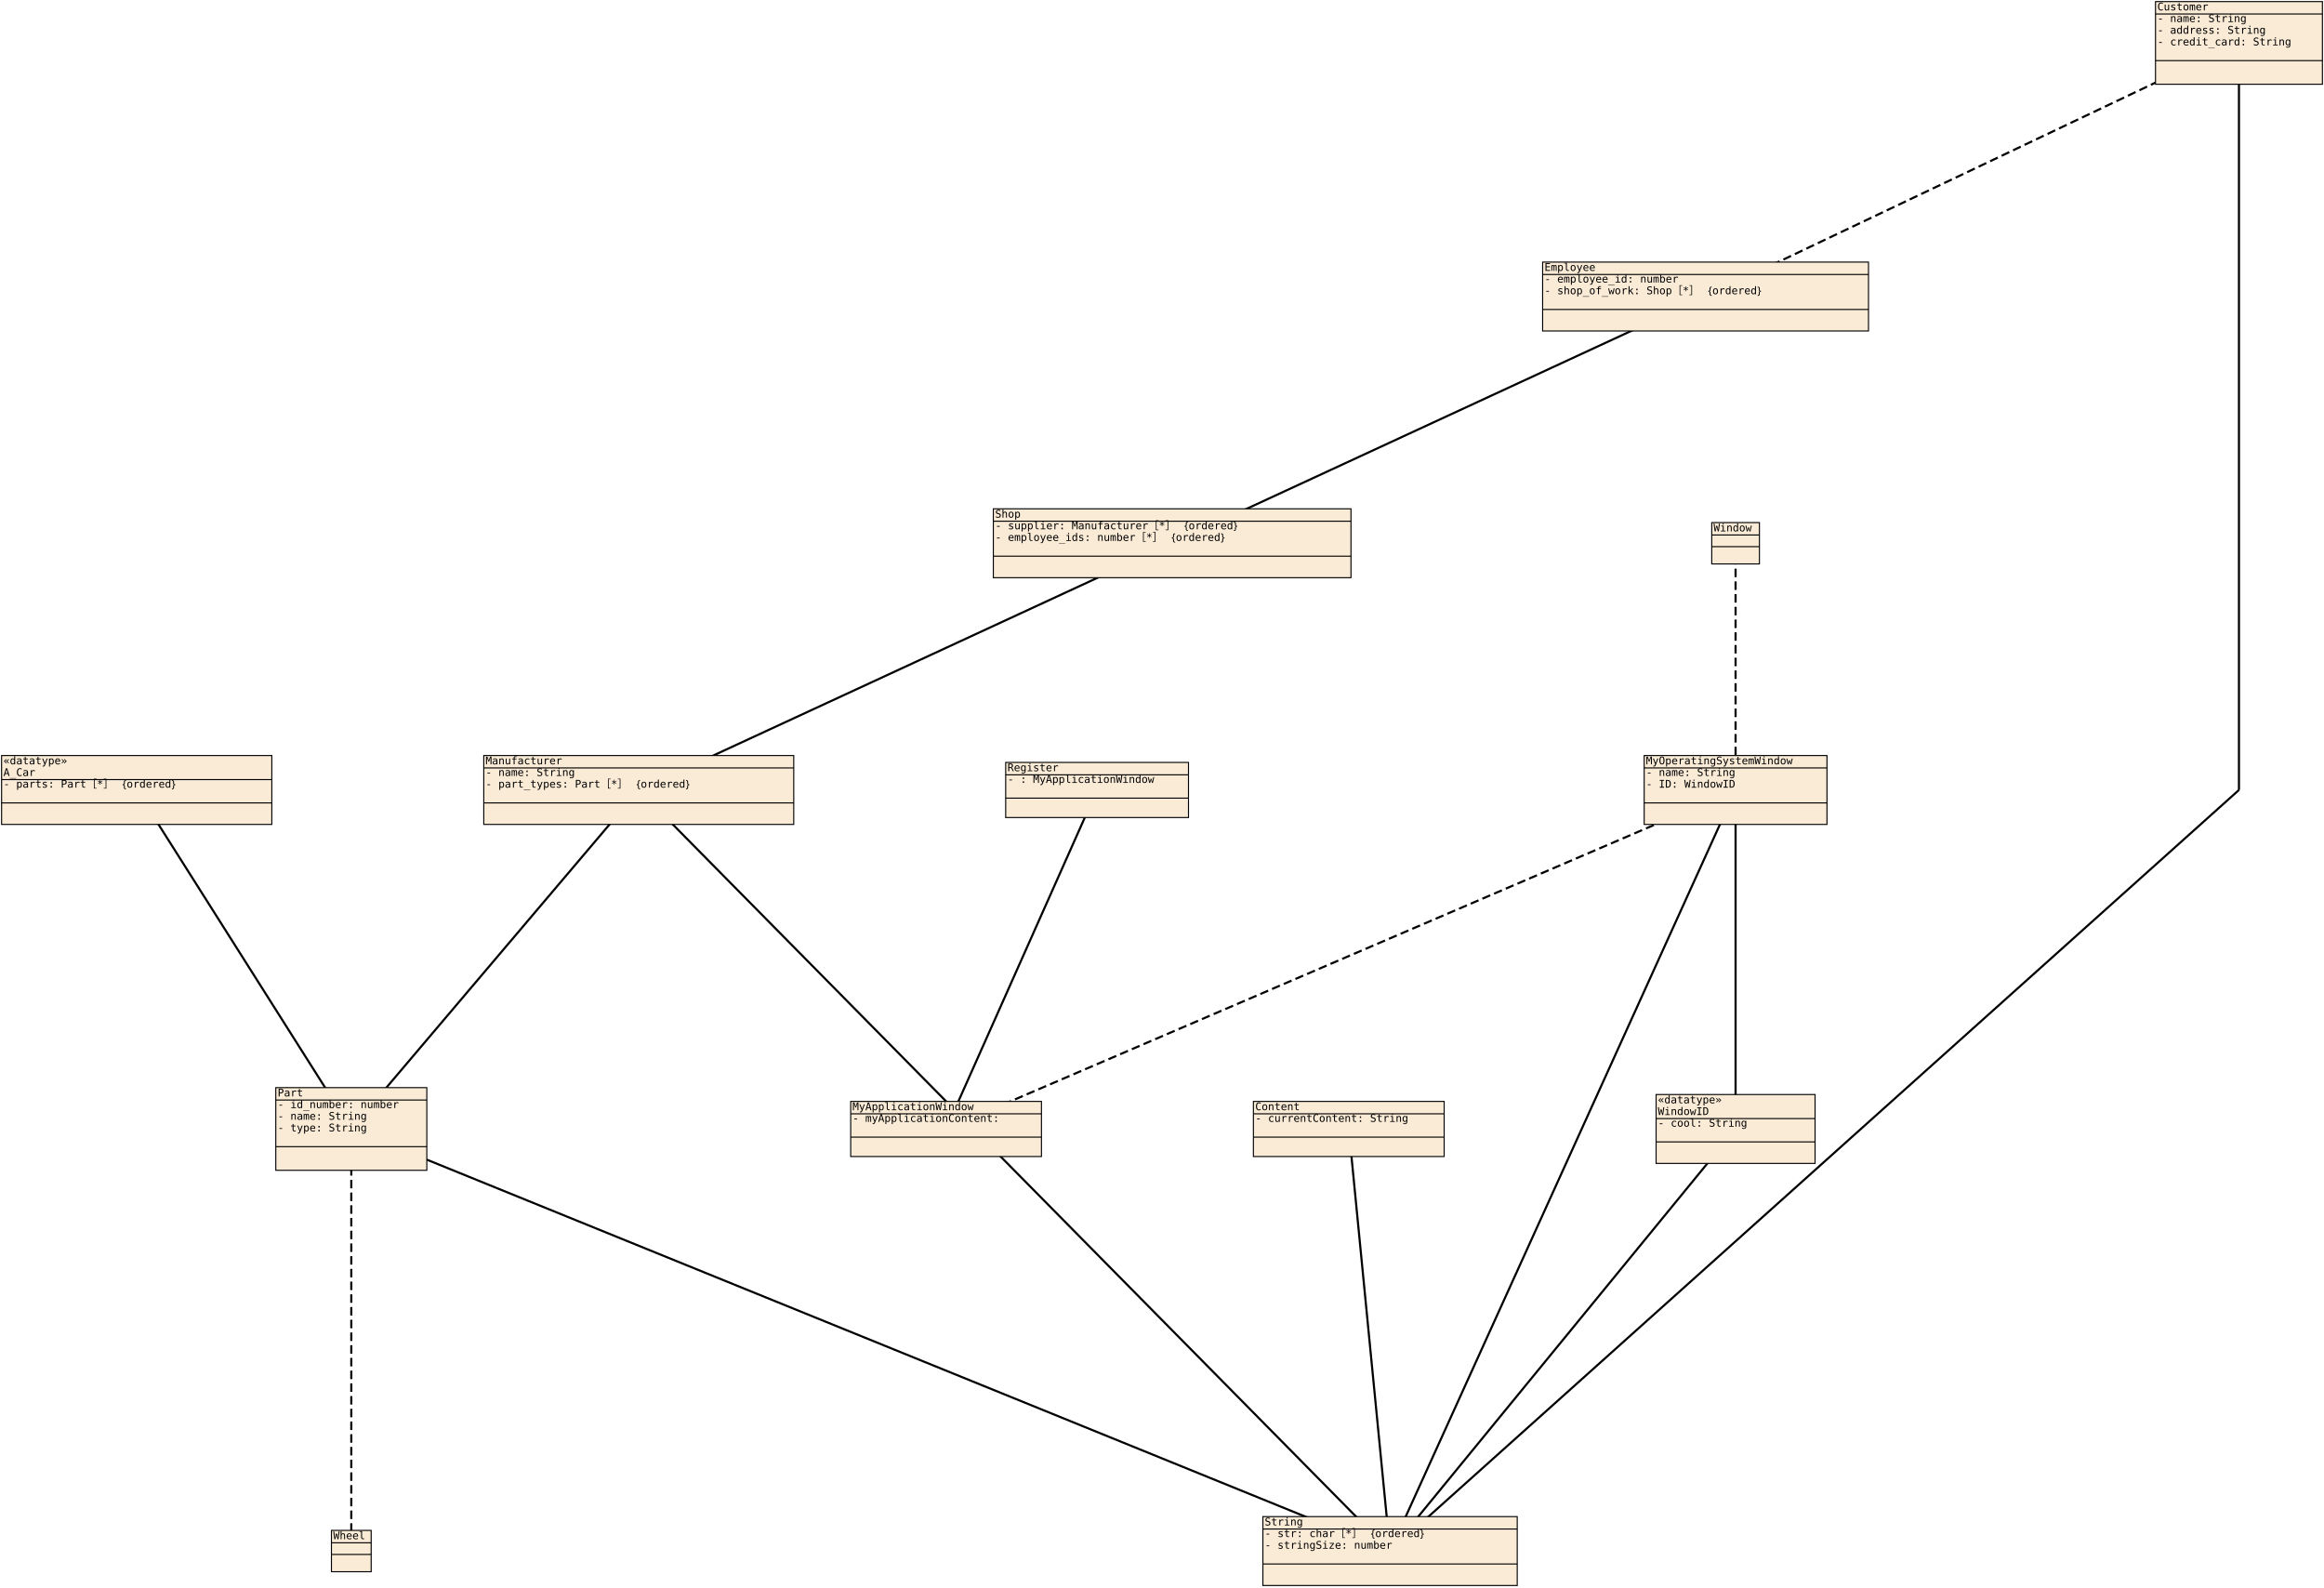
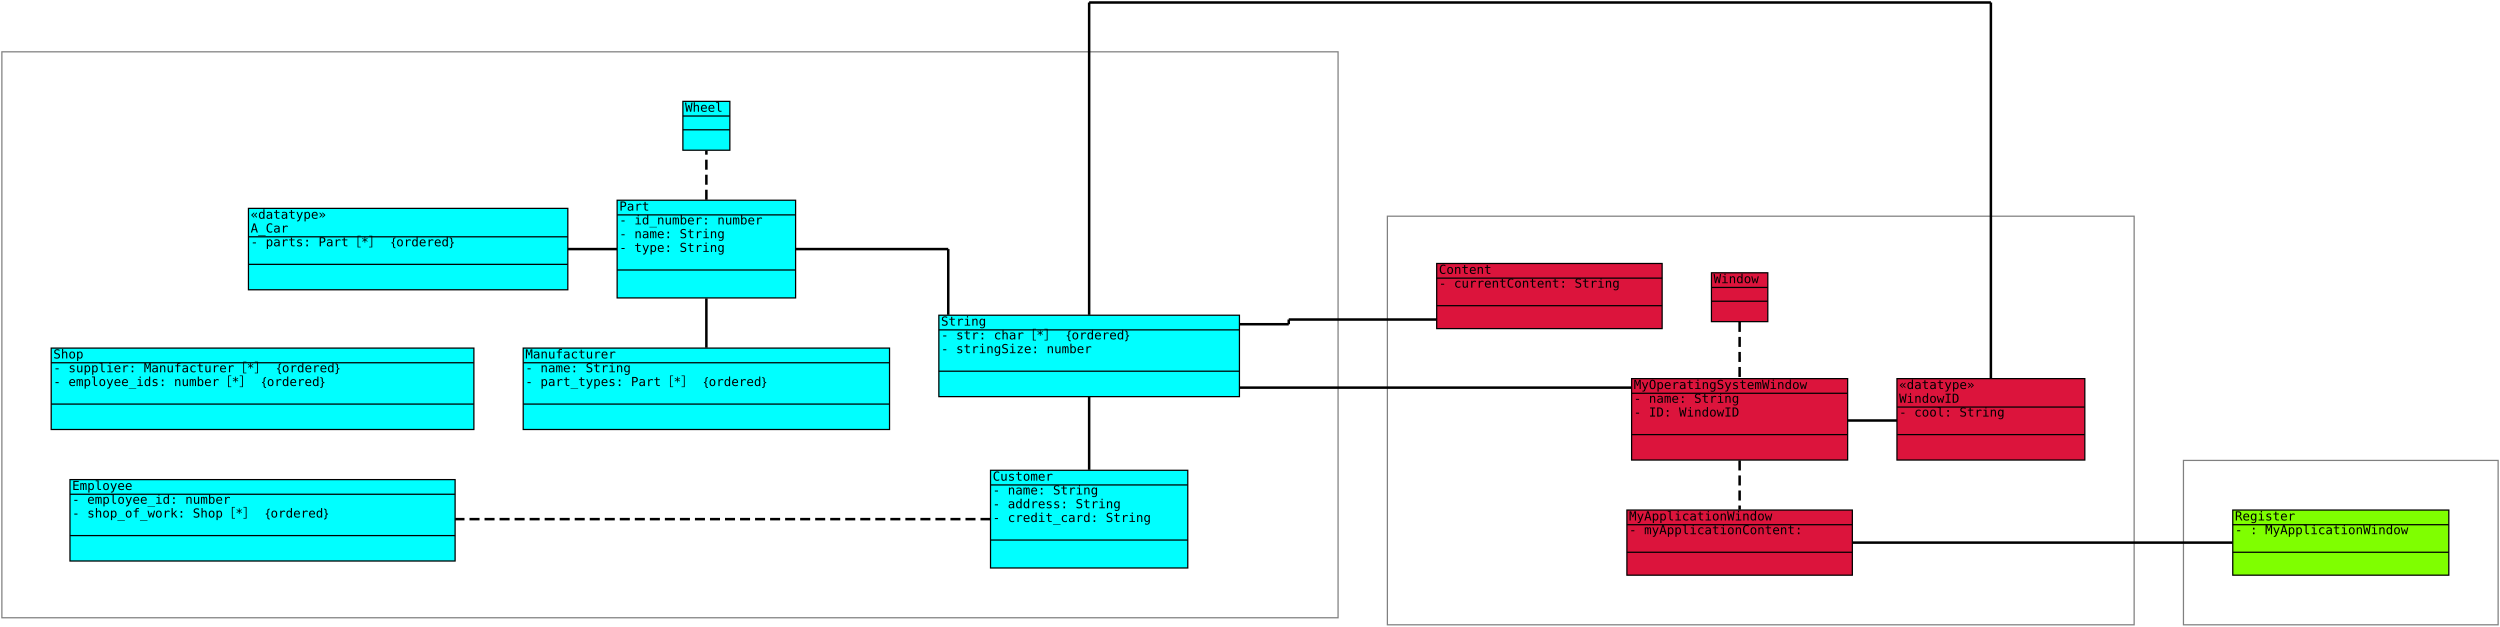
- <svg xmlns="http://www.w3.org/2000/svg" version="1.1" baseProfile="full" style="background: white" viewBox="28.5 28.5 2193 1497.4">
+ <svg xmlns="http://www.w3.org/2000/svg" version="1.1" baseProfile="full" style="background: white" viewBox="38.5 38 1996.12 500.375">
  <style>.font_style {font: 10px monospace;}</style>
  <rect width="200%" height="200%" fill="white" />
+   <g />
+   <g>
+     <rect x="1781.875" y="405.625" width="251.25" height="131.25" fill="none" stroke="#808080" stroke-width="1px" />
+   </g>
+   <g>
+     <rect x="1146.25" y="210.625" width="596.25" height="326.25" fill="none" stroke="#808080" stroke-width="1px" />
+   </g>
+   <g>
+     <rect x="40" y="79.375" width="1066.875" height="451.875" fill="none" stroke="#808080" stroke-width="1px" />
+   </g>
  <g>
    <g>
-       <path fill="none" d=" M2141.25,69 L1637.92,308.278" stroke="#000000" stroke-width="2px" stroke-dasharray="8,4" />
+       <path fill="none" d=" M829.375,452.5 L401.875,452.5" stroke="#000000" stroke-width="2px" stroke-dasharray="8,4" />
    </g>
    <g>
-       <path fill="none" d=" M1666.25,541.056 L1666.25,773.833" stroke="#000000" stroke-width="2px" stroke-dasharray="8,4" />
+       <path fill="none" d=" M1427.5,295 L1427.5,340" stroke="#000000" stroke-width="2px" stroke-dasharray="8,4" />
    </g>
    <g>
-       <path fill="none" d=" M1666.25,773.833 L921.25,1093.67" stroke="#000000" stroke-width="2px" stroke-dasharray="8,4" />
+       <path fill="none" d=" M1427.5,405.625 L1427.5,445" stroke="#000000" stroke-width="2px" stroke-dasharray="8,4" />
    </g>
    <g>
-       <path fill="none" d=" M360,1093.67 L360,1491.9" stroke="#000000" stroke-width="2px" stroke-dasharray="8,4" />
+       <path fill="none" d=" M602.5,197.5 L602.5,158.125" stroke="#000000" stroke-width="2px" stroke-dasharray="8,4" />
    </g>
    <g>
-       <path fill="none" d=" M157.5,773.833 L360,1093.67" stroke="#000000" stroke-width="2px" />
+       <path fill="none" d=" M491.875,236.875 L531.25,236.875" stroke="#000000" stroke-width="2px" />
    </g>
    <g>
-       <path fill="none" d=" M2141.25,69 L2141.25,308.278 M2141.25,308.278 L2141.25,773.833 M2141.25,773.833 L1340.21,1491.9" stroke="#000000" stroke-width="2px" />
+       <path fill="none" d=" M908.125,413.125 L908.125,355" stroke="#000000" stroke-width="2px" />
+     </g>
+     <g />
+     <g />
+     <g>
+       <path fill="none" d=" M602.5,315.625 L602.5,276.25" stroke="#000000" stroke-width="2px" />
    </g>
    <g>
-       <path fill="none" d=" M1637.92,308.278 L1134.58,541.056" stroke="#000000" stroke-width="2px" />
+       <path fill="none" d=" M673.75,236.875 L795.625,236.875 M795.625,236.875 L795.625,289.375" stroke="#000000" stroke-width="2px" />
    </g>
    <g>
-       <path fill="none" d=" M631.25,773.833 L1340.21,1491.9" stroke="#000000" stroke-width="2px" />
+       <path fill="none" d=" M1821.25,471.25 L1517.5,471.25" stroke="#000000" stroke-width="2px" />
+     </g>
+     <g />
+     <g>
+       <path fill="none" d=" M1341.25,347.5 L1028.12,347.5" stroke="#000000" stroke-width="2px" />
    </g>
    <g>
-       <path fill="none" d=" M631.25,773.833 L360,1093.67" stroke="#000000" stroke-width="2px" />
+       <path fill="none" d=" M1513.75,373.75 L1553.12,373.75" stroke="#000000" stroke-width="2px" />
    </g>
    <g>
-       <path fill="none" d=" M360,1093.67 L1340.21,1491.9" stroke="#000000" stroke-width="2px" />
+       <path fill="none" d=" M1628.12,340 L1628.12,40 M1628.12,40 L908.125,40 M908.125,40 L908.125,289.375" stroke="#000000" stroke-width="2px" />
    </g>
    <g>
-       <path fill="none" d=" M1063.75,773.833 L921.25,1093.67" stroke="#000000" stroke-width="2px" />
-     </g>
-     <g>
-       <path fill="none" d=" M1134.58,541.056 L631.25,773.833" stroke="#000000" stroke-width="2px" />
-     </g>
-     <g>
-       <path fill="none" d=" M1666.25,773.833 L1340.21,1491.9" stroke="#000000" stroke-width="2px" />
-     </g>
-     <g>
-       <path fill="none" d=" M1666.25,773.833 L1666.25,1093.67" stroke="#000000" stroke-width="2px" />
-     </g>
-     <g>
-       <path fill="none" d=" M1666.25,1093.67 L1340.21,1491.9" stroke="#000000" stroke-width="2px" />
-     </g>
-     <g>
-       <path fill="none" d=" M1301.25,1093.67 L1340.21,1491.9" stroke="#000000" stroke-width="2px" />
+       <path fill="none" d=" M1185.62,293.125 L1067.5,293.125 M1067.5,293.125 L1067.5,296.875 M1067.5,296.875 L1028.12,296.875" stroke="#000000" stroke-width="2px" />
    </g>
  </g>
-   <g class="font_style" transform="translate(30, 741.3333)">
-     <rect fill="#FAEBD7" stroke-width="1px" stroke="#000000" width="255" height="65" />
+   <g class="font_style" transform="translate(236.875, 204.375)">
+     <rect fill="#00FFFF" stroke-width="1px" stroke="#000000" width="255" height="65" />
    <text dy="0.83em" dx=".17em" text-anchor="start" fill="#000000" textLength="8.04em" lengthAdjust="spacingAndGlyphs">«datatype»</text>
    <text dy="1.93em" dx=".17em" text-anchor="start" fill="#000000" textLength="3.35em" lengthAdjust="spacingAndGlyphs">A_Car</text>
    <line x1="0" y1="2.27em" x2="255" y2="2.27em" stroke="black" stroke-width="1px" />
    <text dy="3.03em" dx=".17em" text-anchor="start" fill="#000000" textLength="22.78em" lengthAdjust="spacingAndGlyphs">- parts: Part［*］ ｛ordered｝</text>
    <text dy="4.13em" dx=".17em" text-anchor="start" fill="#000000" textLength="0em" lengthAdjust="spacingAndGlyphs" />
    <line x1="0" y1="4.47em" x2="255" y2="4.47em" stroke="black" stroke-width="1px" />
  </g>
-   <g class="font_style" transform="translate(2062.5, 30)">
-     <rect fill="#FAEBD7" stroke-width="1px" stroke="#000000" width="157.5" height="78" />
+   <g class="font_style" transform="translate(829.375, 413.5)">
+     <rect fill="#00FFFF" stroke-width="1px" stroke="#000000" width="157.5" height="78" />
    <text dy="0.83em" dx=".17em" text-anchor="start" fill="#000000" textLength="5.36em" lengthAdjust="spacingAndGlyphs">Customer</text>
    <line x1="0" y1="1.17em" x2="157.5" y2="1.17em" stroke="black" stroke-width="1px" />
    <text dy="1.93em" dx=".17em" text-anchor="start" fill="#000000" textLength="9.38em" lengthAdjust="spacingAndGlyphs">- name: String</text>
    <text dy="3.03em" dx=".17em" text-anchor="start" fill="#000000" textLength="11.39em" lengthAdjust="spacingAndGlyphs">- address: String</text>
    <text dy="4.13em" dx=".17em" text-anchor="start" fill="#000000" textLength="14.07em" lengthAdjust="spacingAndGlyphs">- credit_card: String</text>
    <text dy="5.23em" dx=".17em" text-anchor="start" fill="#000000" textLength="0em" lengthAdjust="spacingAndGlyphs" />
    <line x1="0" y1="5.57em" x2="157.5" y2="5.57em" stroke="black" stroke-width="1px" />
  </g>
-   <g class="font_style" transform="translate(1484.167, 275.7778)">
-     <rect fill="#FAEBD7" stroke-width="1px" stroke="#000000" width="307.5" height="65" />
+   <g class="font_style" transform="translate(94.375, 420.9375)">
+     <rect fill="#00FFFF" stroke-width="1px" stroke="#000000" width="307.5" height="65" />
    <text dy="0.83em" dx=".17em" text-anchor="start" fill="#000000" textLength="5.36em" lengthAdjust="spacingAndGlyphs">Employee</text>
    <line x1="0" y1="1.17em" x2="307.5" y2="1.17em" stroke="black" stroke-width="1px" />
    <text dy="1.93em" dx=".17em" text-anchor="start" fill="#000000" textLength="14.07em" lengthAdjust="spacingAndGlyphs">- employee_id: number</text>
    <text dy="3.03em" dx=".17em" text-anchor="start" fill="#000000" textLength="27.47em" lengthAdjust="spacingAndGlyphs">- shop_of_work: Shop［*］ ｛ordered｝</text>
    <text dy="4.13em" dx=".17em" text-anchor="start" fill="#000000" textLength="0em" lengthAdjust="spacingAndGlyphs" />
    <line x1="0" y1="4.47em" x2="307.5" y2="4.47em" stroke="black" stroke-width="1px" />
  </g>
-   <g class="font_style" transform="translate(485, 741.3333)">
-     <rect fill="#FAEBD7" stroke-width="1px" stroke="#000000" width="292.5" height="65" />
+   <g class="font_style" transform="translate(456.25, 315.9375)">
+     <rect fill="#00FFFF" stroke-width="1px" stroke="#000000" width="292.5" height="65" />
    <text dy="0.83em" dx=".17em" text-anchor="start" fill="#000000" textLength="8.04em" lengthAdjust="spacingAndGlyphs">Manufacturer</text>
    <line x1="0" y1="1.17em" x2="292.5" y2="1.17em" stroke="black" stroke-width="1px" />
    <text dy="1.93em" dx=".17em" text-anchor="start" fill="#000000" textLength="9.38em" lengthAdjust="spacingAndGlyphs">- name: String</text>
    <text dy="3.03em" dx=".17em" text-anchor="start" fill="#000000" textLength="26.13em" lengthAdjust="spacingAndGlyphs">- part_types: Part［*］ ｛ordered｝</text>
    <text dy="4.13em" dx=".17em" text-anchor="start" fill="#000000" textLength="0em" lengthAdjust="spacingAndGlyphs" />
    <line x1="0" y1="4.47em" x2="292.5" y2="4.47em" stroke="black" stroke-width="1px" />
  </g>
-   <g class="font_style" transform="translate(288.75, 1054.667)">
-     <rect fill="#FAEBD7" stroke-width="1px" stroke="#000000" width="142.5" height="78" />
+   <g class="font_style" transform="translate(531.25, 197.875)">
+     <rect fill="#00FFFF" stroke-width="1px" stroke="#000000" width="142.5" height="78" />
    <text dy="0.83em" dx=".17em" text-anchor="start" fill="#000000" textLength="2.68em" lengthAdjust="spacingAndGlyphs">Part</text>
    <line x1="0" y1="1.17em" x2="142.5" y2="1.17em" stroke="black" stroke-width="1px" />
    <text dy="1.93em" dx=".17em" text-anchor="start" fill="#000000" textLength="12.73em" lengthAdjust="spacingAndGlyphs">- id_number: number</text>
    <text dy="3.03em" dx=".17em" text-anchor="start" fill="#000000" textLength="9.38em" lengthAdjust="spacingAndGlyphs">- name: String</text>
    <text dy="4.13em" dx=".17em" text-anchor="start" fill="#000000" textLength="9.38em" lengthAdjust="spacingAndGlyphs">- type: String</text>
    <text dy="5.23em" dx=".17em" text-anchor="start" fill="#000000" textLength="0em" lengthAdjust="spacingAndGlyphs" />
    <line x1="0" y1="5.57em" x2="142.5" y2="5.57em" stroke="black" stroke-width="1px" />
  </g>
-   <g class="font_style" transform="translate(977.5, 747.8333)">
-     <rect fill="#FAEBD7" stroke-width="1px" stroke="#000000" width="172.5" height="52" />
+   <g class="font_style" transform="translate(1821.25, 445.25)">
+     <rect fill="#7FFF00" stroke-width="1px" stroke="#000000" width="172.5" height="52" />
    <text dy="0.83em" dx=".17em" text-anchor="start" fill="#000000" textLength="5.36em" lengthAdjust="spacingAndGlyphs">Register</text>
    <line x1="0" y1="1.17em" x2="172.5" y2="1.17em" stroke="black" stroke-width="1px" />
    <text dy="1.93em" dx=".17em" text-anchor="start" fill="#000000" textLength="15.41em" lengthAdjust="spacingAndGlyphs">- : MyApplicationWindow</text>
    <text dy="3.03em" dx=".17em" text-anchor="start" fill="#000000" textLength="0em" lengthAdjust="spacingAndGlyphs" />
    <line x1="0" y1="3.37em" x2="172.5" y2="3.37em" stroke="black" stroke-width="1px" />
  </g>
-   <g class="font_style" transform="translate(965.8333, 508.5556)">
-     <rect fill="#FAEBD7" stroke-width="1px" stroke="#000000" width="337.5" height="65" />
+   <g class="font_style" transform="translate(79.375, 315.9375)">
+     <rect fill="#00FFFF" stroke-width="1px" stroke="#000000" width="337.5" height="65" />
    <text dy="0.83em" dx=".17em" text-anchor="start" fill="#000000" textLength="2.68em" lengthAdjust="spacingAndGlyphs">Shop</text>
    <line x1="0" y1="1.17em" x2="337.5" y2="1.17em" stroke="black" stroke-width="1px" />
    <text dy="1.93em" dx=".17em" text-anchor="start" fill="#000000" textLength="30.15em" lengthAdjust="spacingAndGlyphs">- supplier: Manufacturer［*］ ｛ordered｝</text>
    <text dy="3.03em" dx=".17em" text-anchor="start" fill="#000000" textLength="28.81em" lengthAdjust="spacingAndGlyphs">- employee_ids: number［*］ ｛ordered｝</text>
    <text dy="4.13em" dx=".17em" text-anchor="start" fill="#000000" textLength="0em" lengthAdjust="spacingAndGlyphs" />
    <line x1="0" y1="4.47em" x2="337.5" y2="4.47em" stroke="black" stroke-width="1px" />
  </g>
-   <g class="font_style" transform="translate(1220.208, 1459.403)">
-     <rect fill="#FAEBD7" stroke-width="1px" stroke="#000000" width="240" height="65" />
+   <g class="font_style" transform="translate(788.125, 289.6875)">
+     <rect fill="#00FFFF" stroke-width="1px" stroke="#000000" width="240" height="65" />
    <text dy="0.83em" dx=".17em" text-anchor="start" fill="#000000" textLength="4.02em" lengthAdjust="spacingAndGlyphs">String</text>
    <line x1="0" y1="1.17em" x2="240" y2="1.17em" stroke="black" stroke-width="1px" />
    <text dy="1.93em" dx=".17em" text-anchor="start" fill="#000000" textLength="21.44em" lengthAdjust="spacingAndGlyphs">- str: char［*］ ｛ordered｝</text>
    <text dy="3.03em" dx=".17em" text-anchor="start" fill="#000000" textLength="13.4em" lengthAdjust="spacingAndGlyphs">- stringSize: number</text>
    <text dy="4.13em" dx=".17em" text-anchor="start" fill="#000000" textLength="0em" lengthAdjust="spacingAndGlyphs" />
    <line x1="0" y1="4.47em" x2="240" y2="4.47em" stroke="black" stroke-width="1px" />
  </g>
-   <g class="font_style" transform="translate(1643.75, 521.5556)">
-     <rect fill="#FAEBD7" stroke-width="1px" stroke="#000000" width="45" height="39" />
+   <g class="font_style" transform="translate(1405, 255.8125)">
+     <rect fill="#DC143C" stroke-width="1px" stroke="#000000" width="45" height="39" />
    <text dy="0.83em" dx=".17em" text-anchor="start" fill="#000000" textLength="4.02em" lengthAdjust="spacingAndGlyphs">Window</text>
    <line x1="0" y1="1.17em" x2="45" y2="1.17em" stroke="black" stroke-width="1px" />
    <text dy="1.93em" dx=".17em" text-anchor="start" fill="#000000" textLength="0em" lengthAdjust="spacingAndGlyphs" />
    <line x1="0" y1="2.27em" x2="45" y2="2.27em" stroke="black" stroke-width="1px" />
  </g>
-   <g class="font_style" transform="translate(1580, 741.3333)">
-     <rect fill="#FAEBD7" stroke-width="1px" stroke="#000000" width="172.5" height="65" />
+   <g class="font_style" transform="translate(1341.25, 340.3125)">
+     <rect fill="#DC143C" stroke-width="1px" stroke="#000000" width="172.5" height="65" />
    <text dy="0.83em" dx=".17em" text-anchor="start" fill="#000000" textLength="15.41em" lengthAdjust="spacingAndGlyphs">MyOperatingSystemWindow</text>
    <line x1="0" y1="1.17em" x2="172.5" y2="1.17em" stroke="black" stroke-width="1px" />
    <text dy="1.93em" dx=".17em" text-anchor="start" fill="#000000" textLength="9.38em" lengthAdjust="spacingAndGlyphs">- name: String</text>
    <text dy="3.03em" dx=".17em" text-anchor="start" fill="#000000" textLength="9.38em" lengthAdjust="spacingAndGlyphs">- ID: WindowID</text>
    <text dy="4.13em" dx=".17em" text-anchor="start" fill="#000000" textLength="0em" lengthAdjust="spacingAndGlyphs" />
    <line x1="0" y1="4.47em" x2="172.5" y2="4.47em" stroke="black" stroke-width="1px" />
  </g>
-   <g class="font_style" transform="translate(831.25, 1067.667)">
-     <rect fill="#FAEBD7" stroke-width="1px" stroke="#000000" width="180" height="52" />
+   <g class="font_style" transform="translate(1337.5, 445.25)">
+     <rect fill="#DC143C" stroke-width="1px" stroke="#000000" width="180" height="52" />
    <text dy="0.83em" dx=".17em" text-anchor="start" fill="#000000" textLength="12.73em" lengthAdjust="spacingAndGlyphs">MyApplicationWindow</text>
    <line x1="0" y1="1.17em" x2="180" y2="1.17em" stroke="black" stroke-width="1px" />
    <text dy="1.93em" dx=".17em" text-anchor="start" fill="#000000" textLength="16.08em" lengthAdjust="spacingAndGlyphs">- myApplicationContent: </text>
    <text dy="3.03em" dx=".17em" text-anchor="start" fill="#000000" textLength="0em" lengthAdjust="spacingAndGlyphs" />
    <line x1="0" y1="3.37em" x2="180" y2="3.37em" stroke="black" stroke-width="1px" />
  </g>
-   <g class="font_style" transform="translate(1591.25, 1061.167)">
-     <rect fill="#FAEBD7" stroke-width="1px" stroke="#000000" width="150" height="65" />
+   <g class="font_style" transform="translate(1553.125, 340.3125)">
+     <rect fill="#DC143C" stroke-width="1px" stroke="#000000" width="150" height="65" />
    <text dy="0.83em" dx=".17em" text-anchor="start" fill="#000000" textLength="8.04em" lengthAdjust="spacingAndGlyphs">«datatype»</text>
    <text dy="1.93em" dx=".17em" text-anchor="start" fill="#000000" textLength="5.36em" lengthAdjust="spacingAndGlyphs">WindowID</text>
    <line x1="0" y1="2.27em" x2="150" y2="2.27em" stroke="black" stroke-width="1px" />
    <text dy="3.03em" dx=".17em" text-anchor="start" fill="#000000" textLength="9.38em" lengthAdjust="spacingAndGlyphs">- cool: String</text>
    <text dy="4.13em" dx=".17em" text-anchor="start" fill="#000000" textLength="0em" lengthAdjust="spacingAndGlyphs" />
    <line x1="0" y1="4.47em" x2="150" y2="4.47em" stroke="black" stroke-width="1px" />
  </g>
-   <g class="font_style" transform="translate(1211.25, 1067.667)">
-     <rect fill="#FAEBD7" stroke-width="1px" stroke="#000000" width="180" height="52" />
+   <g class="font_style" transform="translate(1185.625, 248.375)">
+     <rect fill="#DC143C" stroke-width="1px" stroke="#000000" width="180" height="52" />
    <text dy="0.83em" dx=".17em" text-anchor="start" fill="#000000" textLength="4.69em" lengthAdjust="spacingAndGlyphs">Content</text>
    <line x1="0" y1="1.17em" x2="180" y2="1.17em" stroke="black" stroke-width="1px" />
    <text dy="1.93em" dx=".17em" text-anchor="start" fill="#000000" textLength="16.08em" lengthAdjust="spacingAndGlyphs">- currentContent: String</text>
    <text dy="3.03em" dx=".17em" text-anchor="start" fill="#000000" textLength="0em" lengthAdjust="spacingAndGlyphs" />
    <line x1="0" y1="3.37em" x2="180" y2="3.37em" stroke="black" stroke-width="1px" />
  </g>
-   <g class="font_style" transform="translate(341.25, 1472.403)">
-     <rect fill="#FAEBD7" stroke-width="1px" stroke="#000000" width="37.5" height="39" />
+   <g class="font_style" transform="translate(583.75, 118.9375)">
+     <rect fill="#00FFFF" stroke-width="1px" stroke="#000000" width="37.5" height="39" />
    <text dy="0.83em" dx=".17em" text-anchor="start" fill="#000000" textLength="3.35em" lengthAdjust="spacingAndGlyphs">Wheel</text>
    <line x1="0" y1="1.17em" x2="37.5" y2="1.17em" stroke="black" stroke-width="1px" />
    <text dy="1.93em" dx=".17em" text-anchor="start" fill="#000000" textLength="0em" lengthAdjust="spacingAndGlyphs" />
    <line x1="0" y1="2.27em" x2="37.5" y2="2.27em" stroke="black" stroke-width="1px" />
  </g>
</svg>
